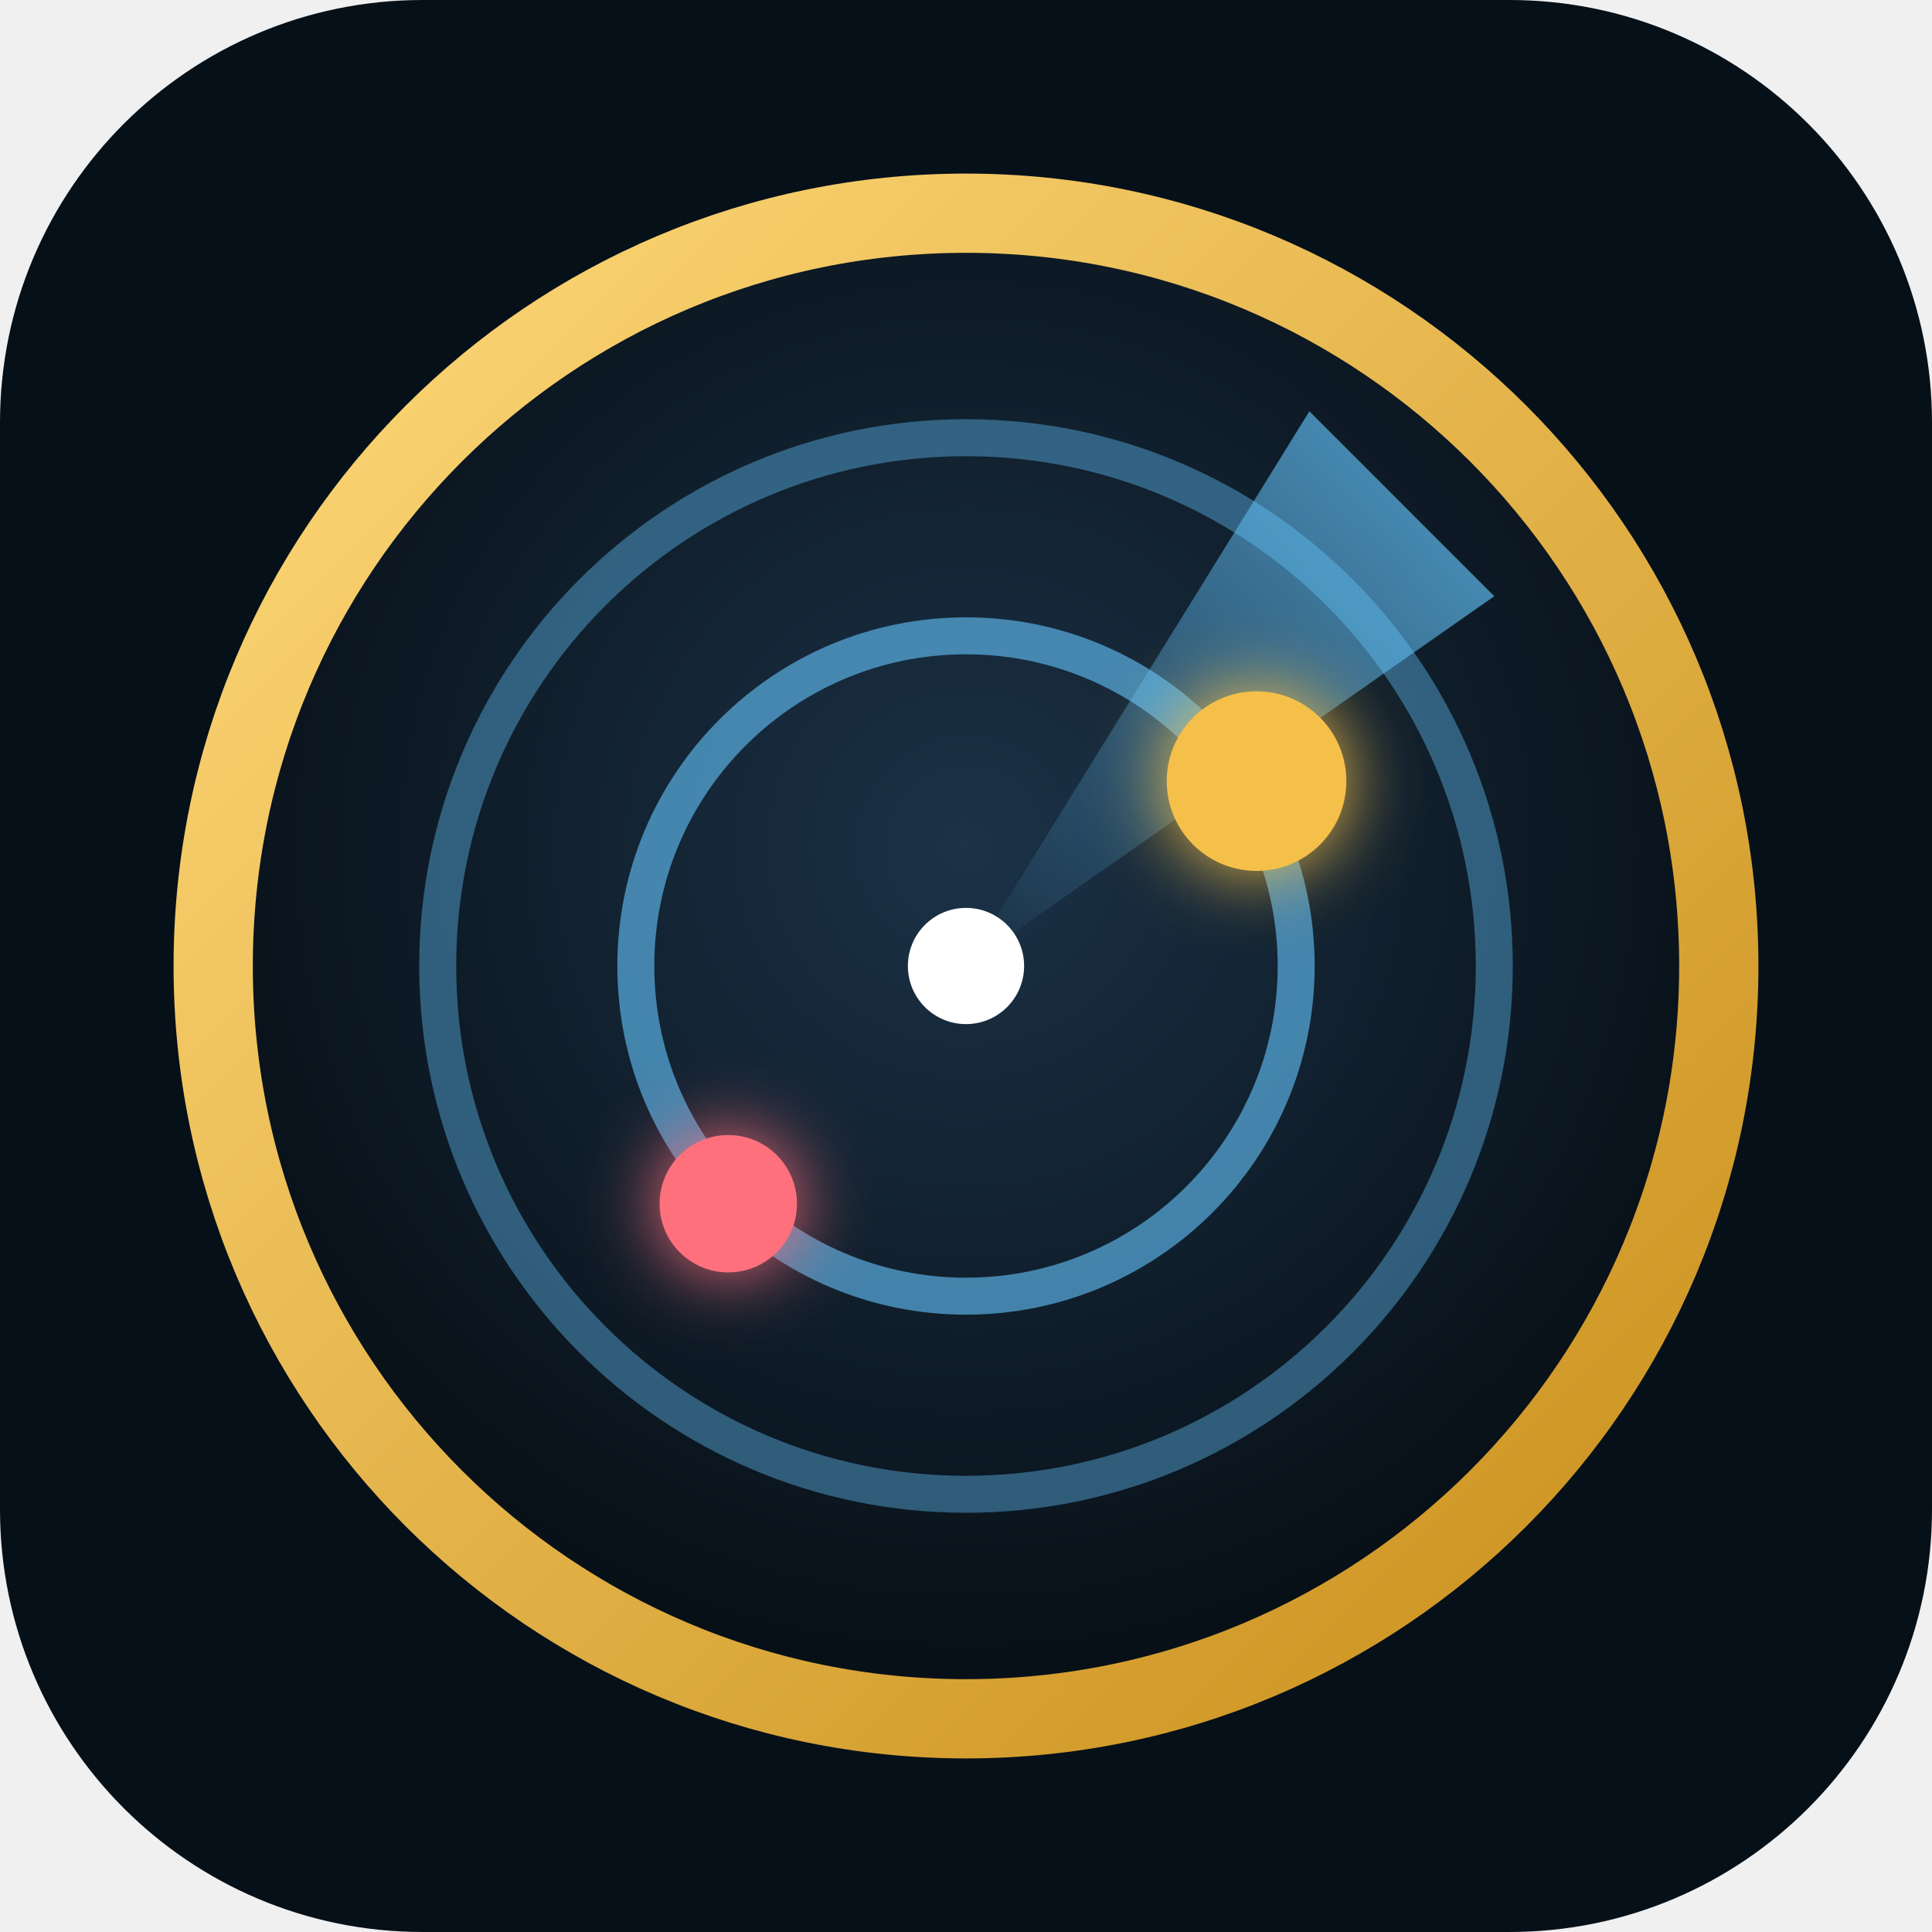
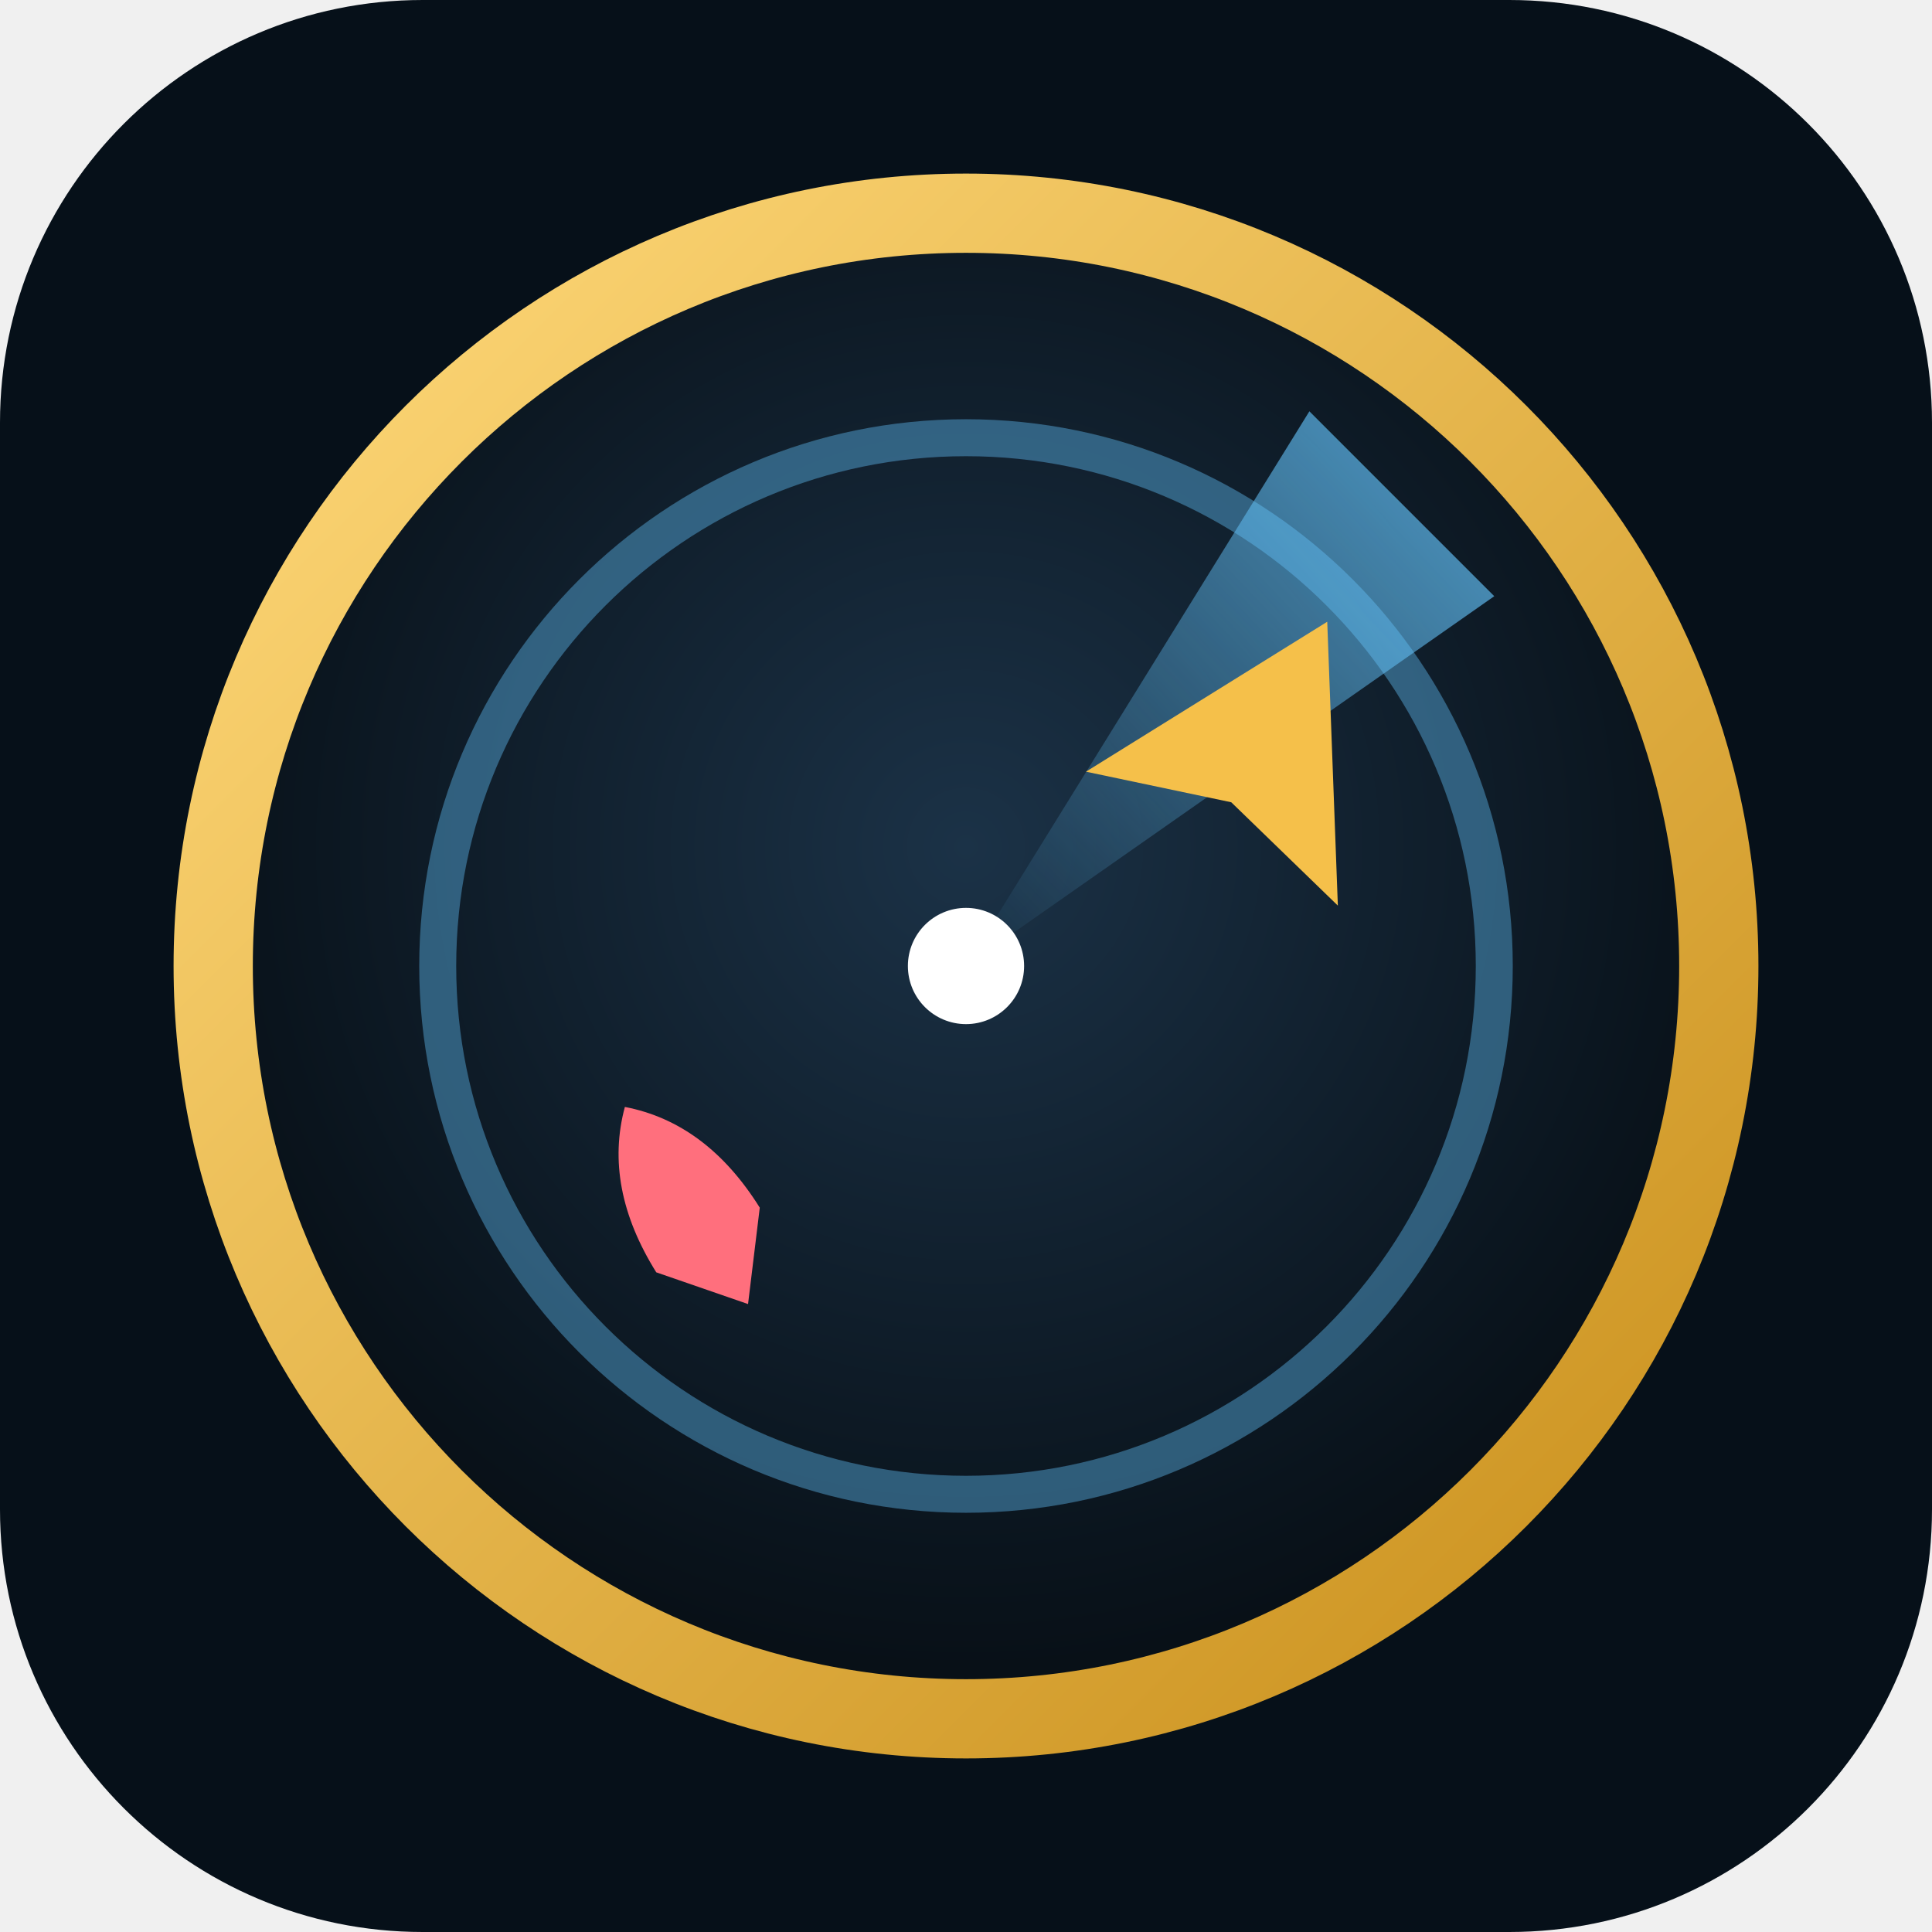
<svg xmlns="http://www.w3.org/2000/svg" viewBox="0 0 64 64">
  <defs>
    <radialGradient id="fscope" cx="50%" cy="42%" r="68%">
      <stop offset="0%" stop-color="#1b3247" />
      <stop offset="70%" stop-color="#0a141d" />
      <stop offset="100%" stop-color="#05090d" />
    </radialGradient>
    <linearGradient id="fring" x1="0" y1="0" x2="1" y2="1">
      <stop offset="0%" stop-color="#ffd97a" />
      <stop offset="100%" stop-color="#c98f1b" />
    </linearGradient>
    <linearGradient id="fbeam" x1="0" y1="1" x2="1" y2="0">
      <stop offset="0%" stop-color="#66c7ff" stop-opacity="0" />
      <stop offset="100%" stop-color="#66c7ff" stop-opacity=".85" />
    </linearGradient>
-     <filter id="fsoft" x="-80%" y="-80%" width="260%" height="260%">
-       <feGaussianBlur stdDeviation="1.4" result="b" />
-       <feMerge>
-         <feMergeNode in="b" />
-         <feMergeNode in="SourceGraphic" />
-       </feMerge>
-     </filter>
  </defs>
  <rect width="64" height="64" rx="14" fill="#061019" />
  <g transform="translate(4,4) scale(0.875)">
    <circle cx="32" cy="32" r="28.5" fill="url(#fscope)" stroke="url(#fring)" stroke-width="3" />
    <circle cx="32" cy="32" r="20" fill="none" stroke="#66c7ff" stroke-opacity=".4" stroke-width="1.4" />
-     <circle cx="32" cy="32" r="12.5" fill="none" stroke="#66c7ff" stroke-opacity=".6" stroke-width="1.4" />
    <path d="M32 32 45 11l7 7Z" fill="url(#fbeam)" opacity=".9" />
-     <circle cx="43" cy="25" r="3.4" fill="#f5c04a" filter="url(#fsoft)" />
-     <circle cx="23" cy="41" r="2.6" fill="#ff6f7d" filter="url(#fsoft)" />
+     <g transform="translate(43,24) rotate(28) scale(0.6) translate(-12,-12)">
+       <path d="M12 2.5 21 18l-9-2.6L3 18 12 2.5Z" fill="#f5c04a" />
+     </g>
+     <g transform="translate(22,42) rotate(-32) scale(0.55) translate(-12,-12)">
+       <path d="M12 2c2.8 2.6 4.2 6.2 4.2 10.8L12 18l-4.2-5.2C7.8 8.2 9.2 4.6 12 2Z" fill="#ff6f7d" />
+     </g>
    <circle cx="32" cy="32" r="2.2" fill="#fff" />
  </g>
</svg>
